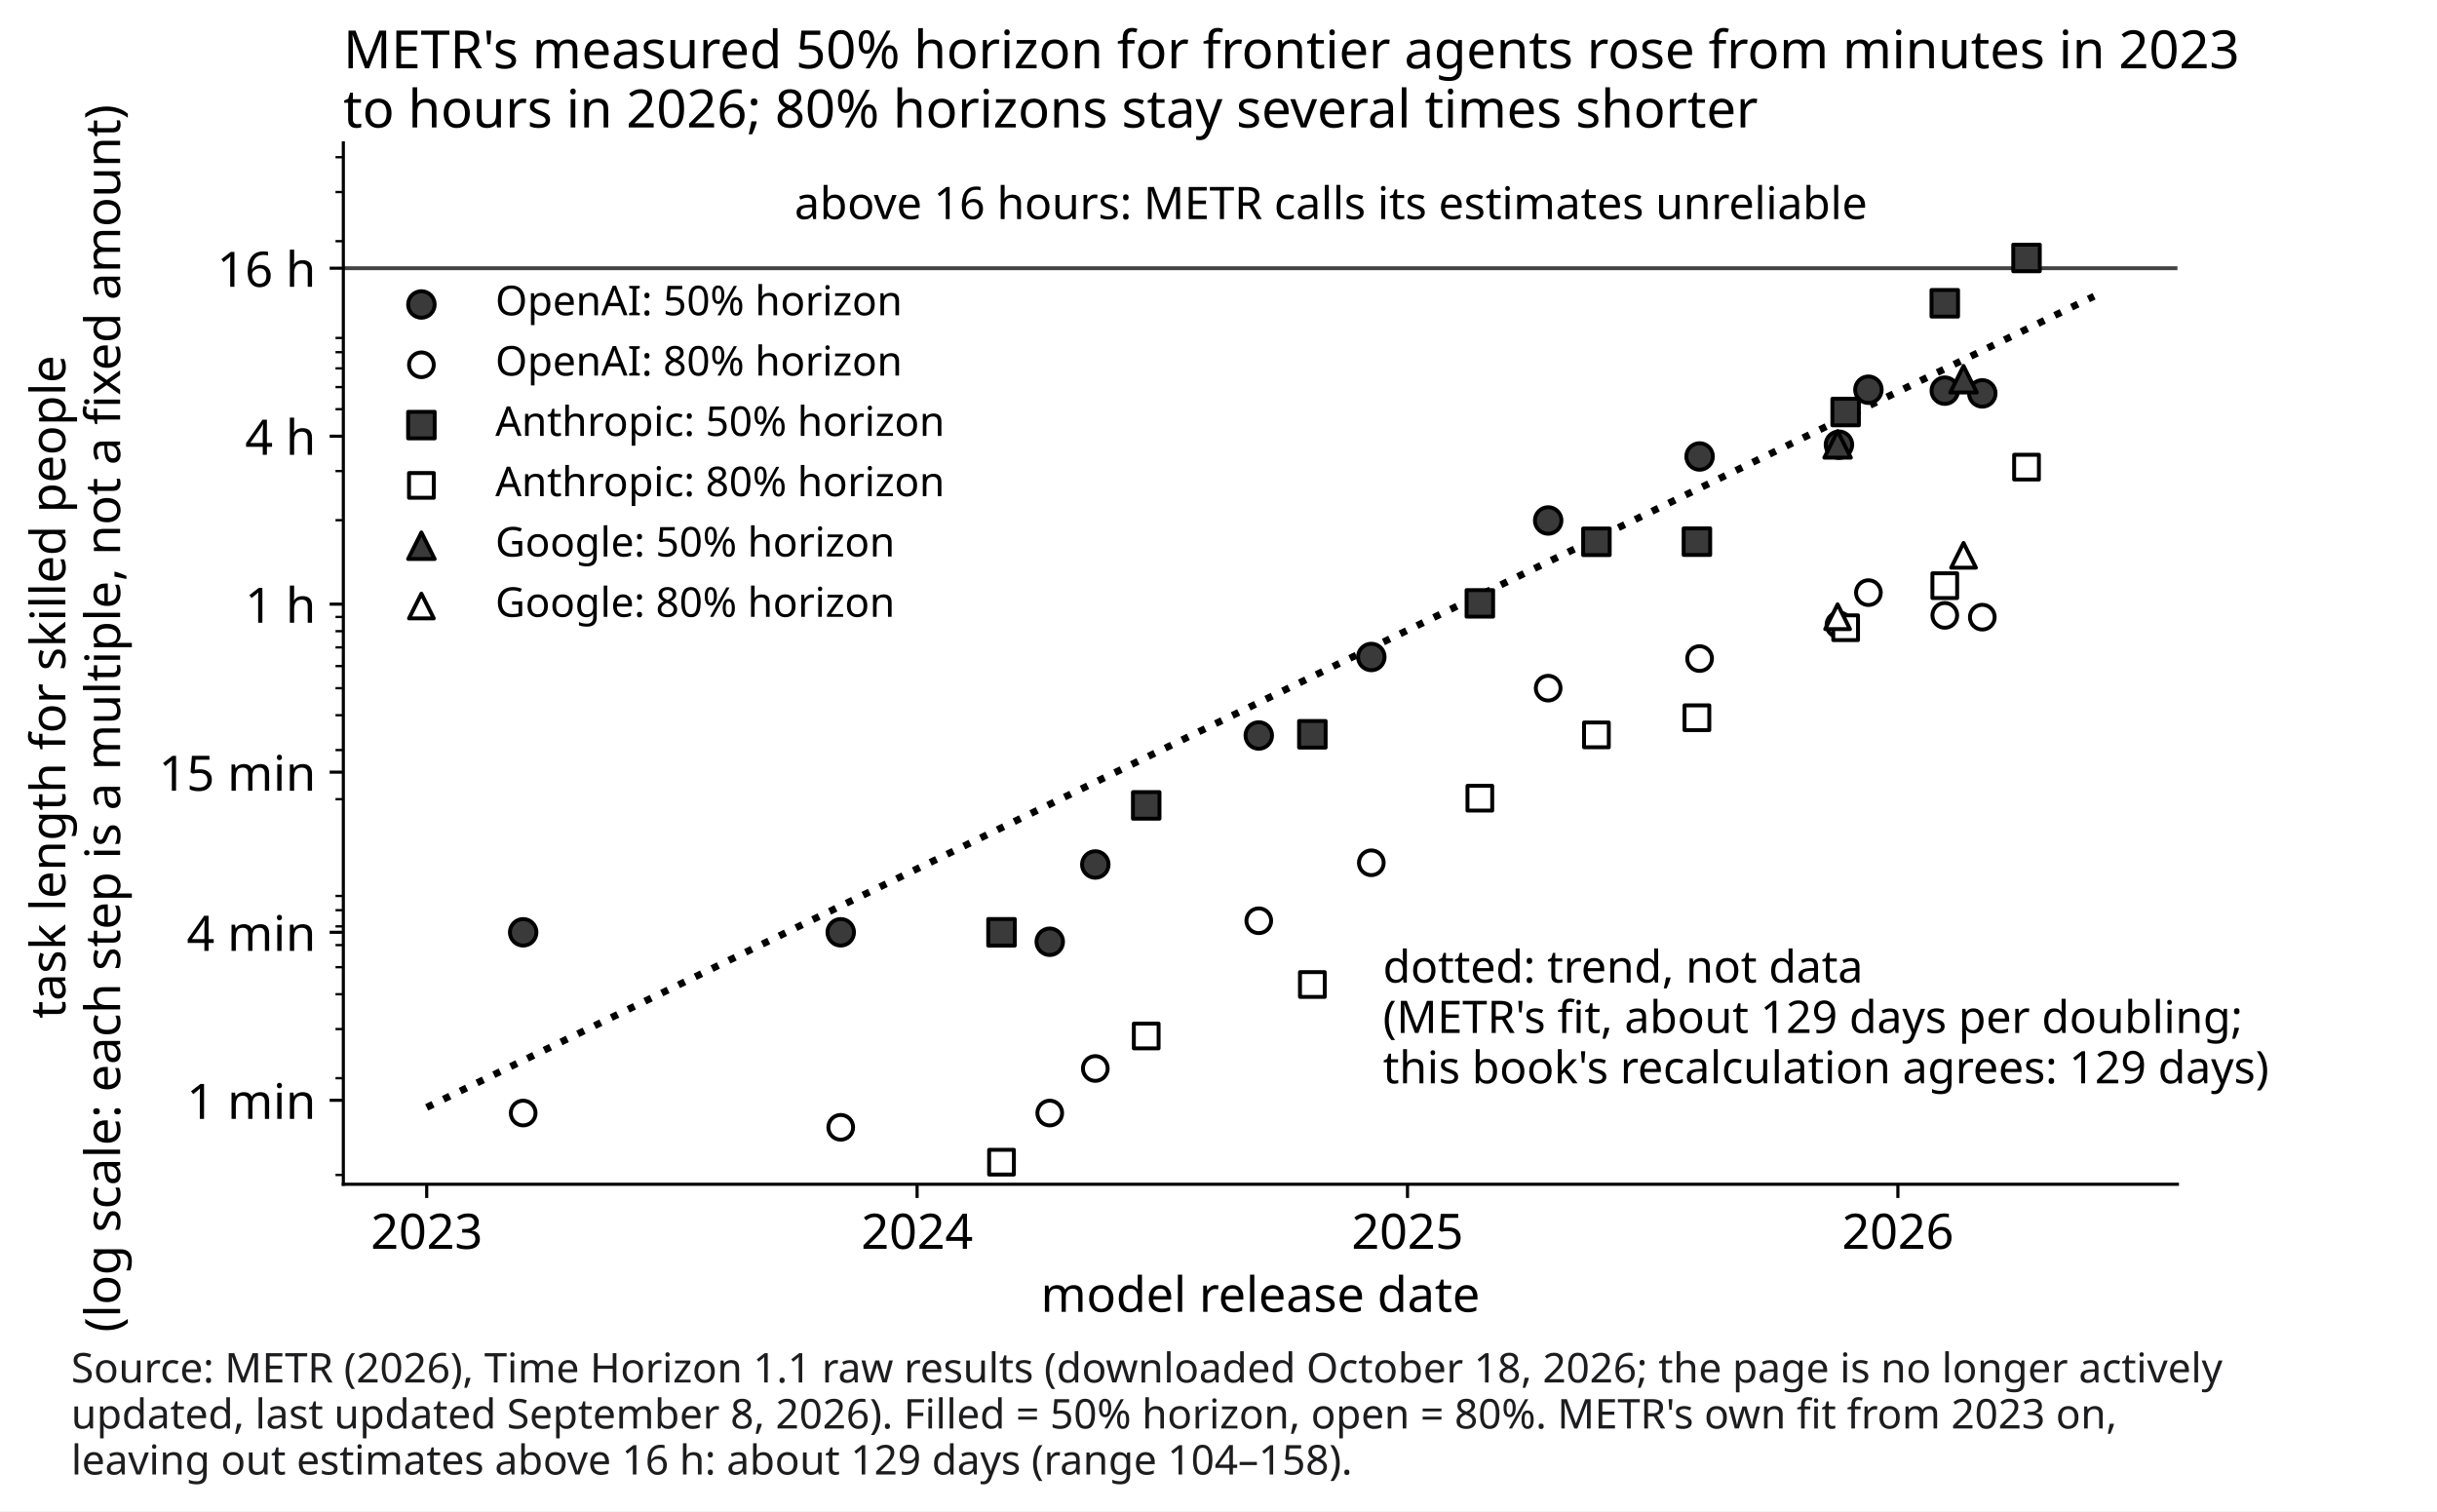
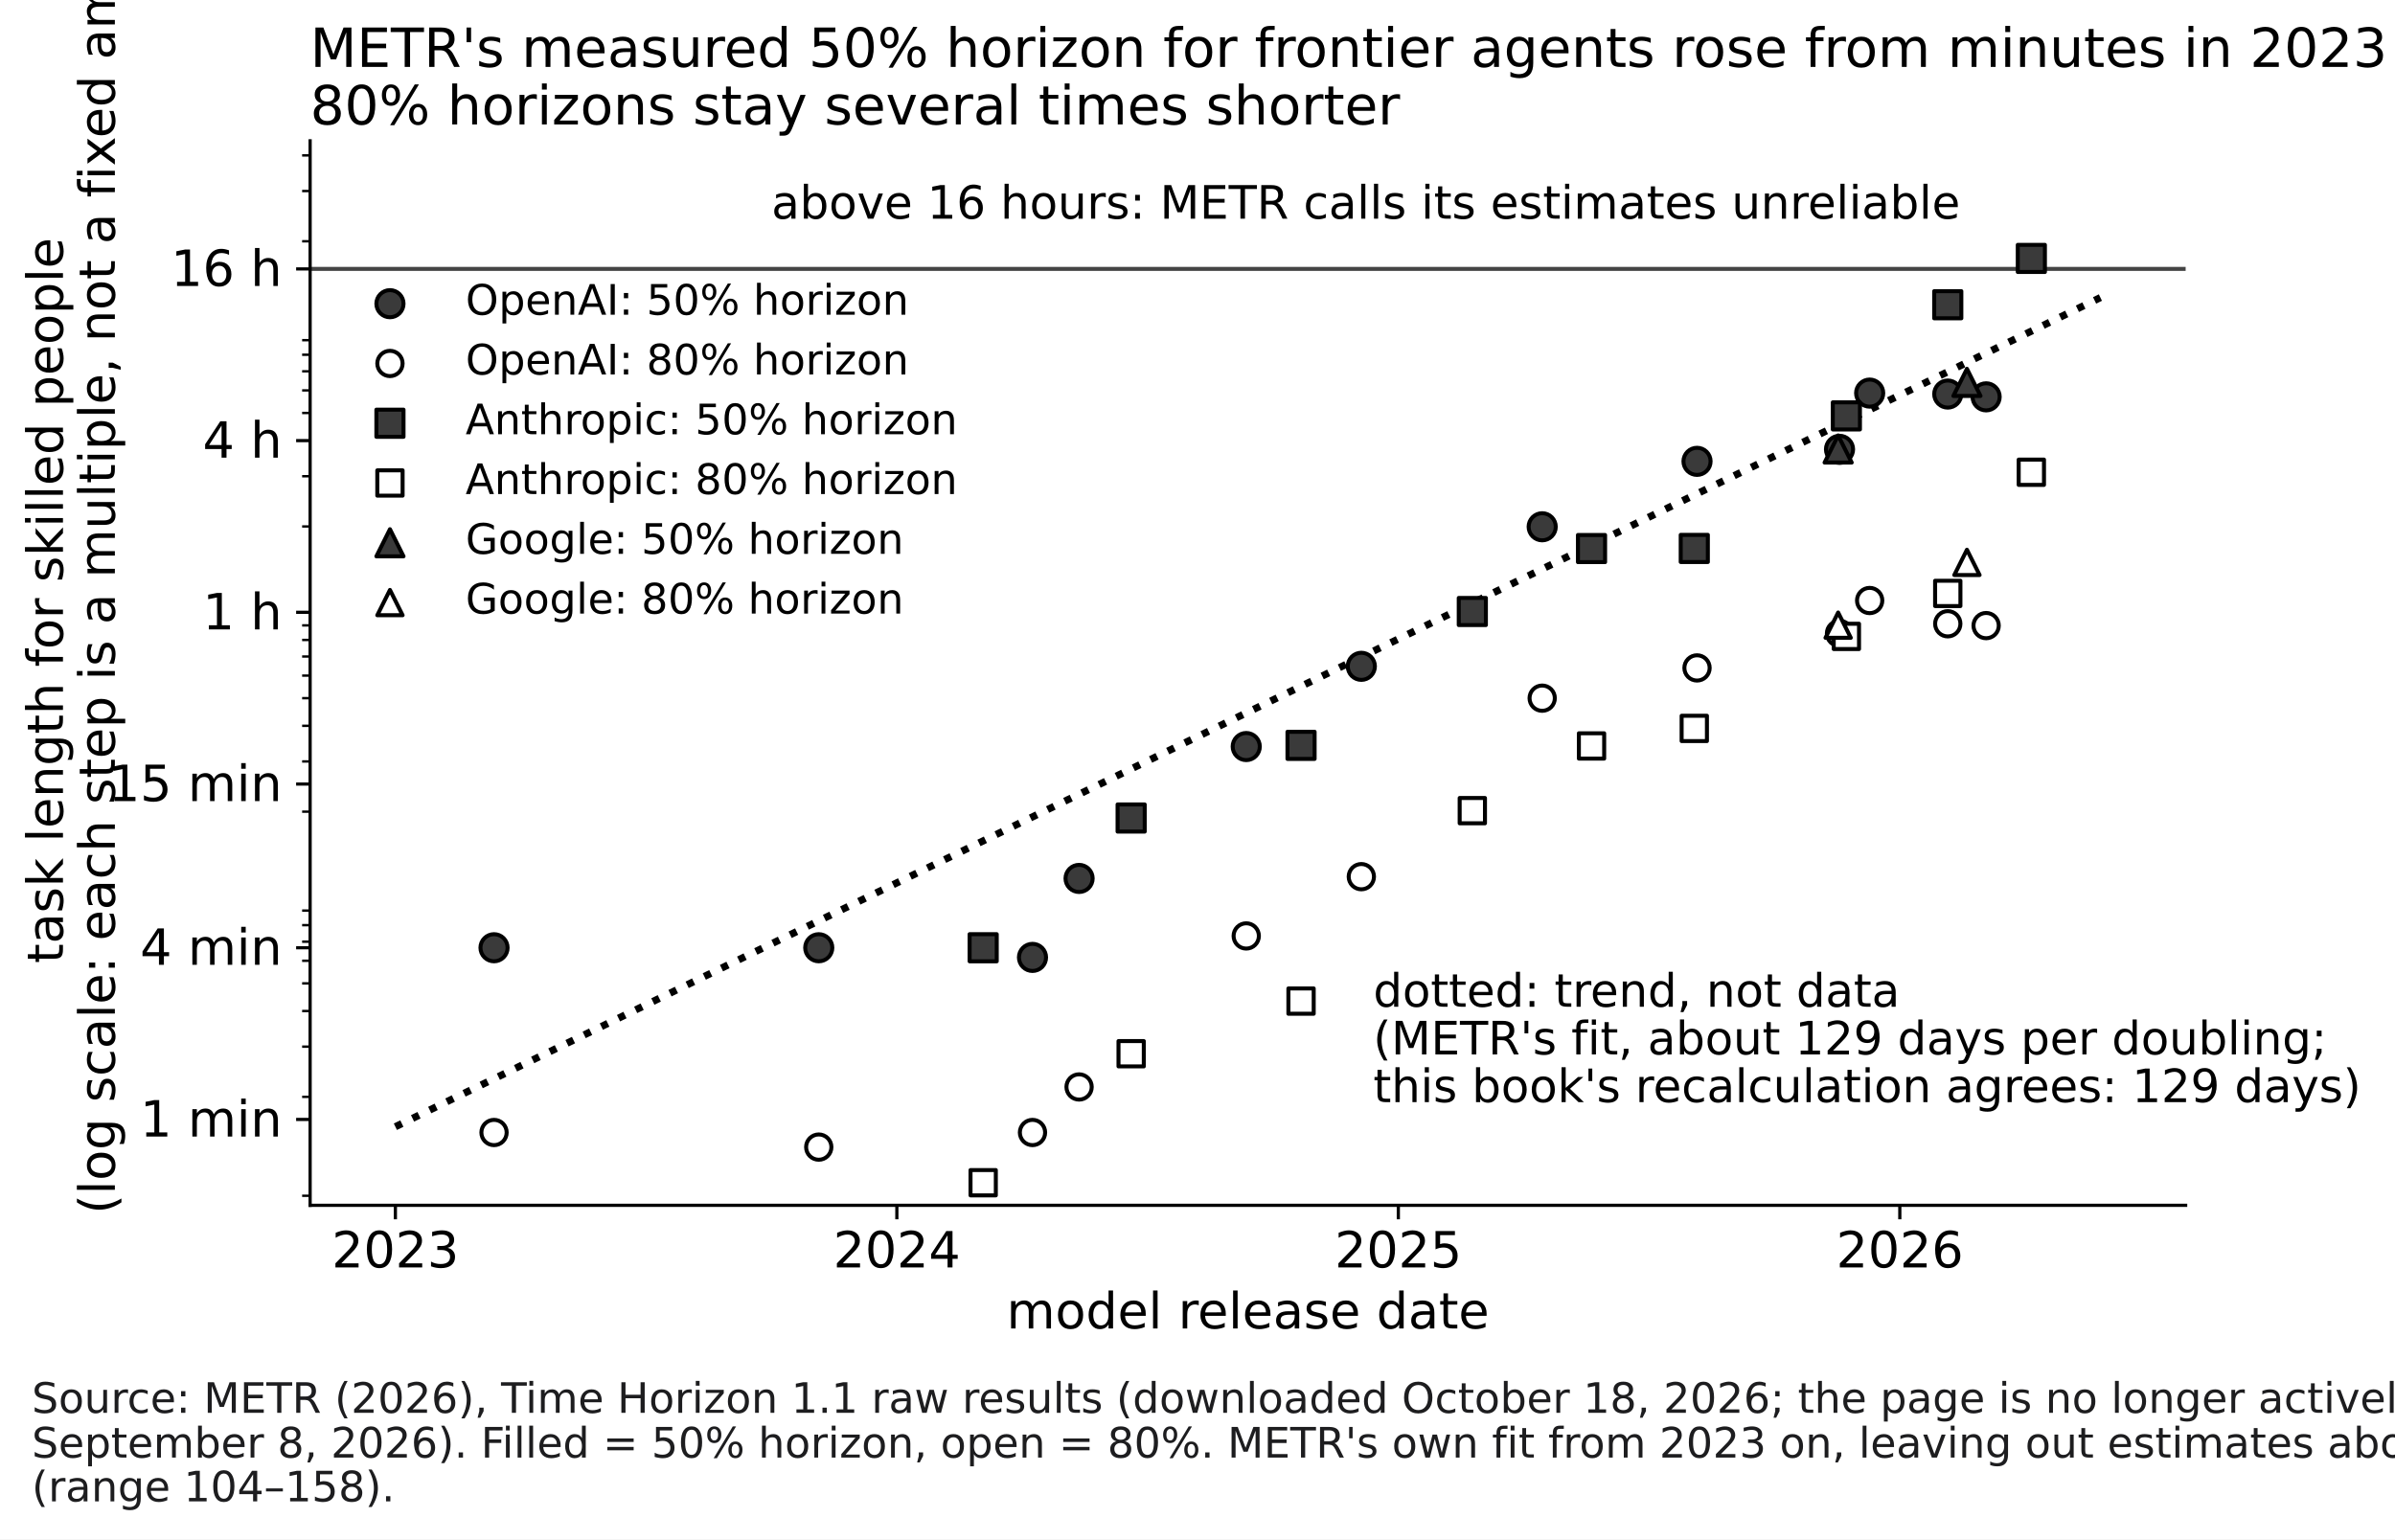
- <svg xmlns="http://www.w3.org/2000/svg" xmlns:xlink="http://www.w3.org/1999/xlink" width="622.804pt" height="386.191pt" viewBox="0 0 622.804 386.191" version="1.1">
+ <svg xmlns="http://www.w3.org/2000/svg" xmlns:xlink="http://www.w3.org/1999/xlink" width="598.545pt" height="384.824pt" viewBox="0 0 598.545 384.824" version="1.1">
  <defs>
    <style type="text/css">*{stroke-linejoin: round; stroke-linecap: butt}</style>
  </defs>
  <g id="figure_1">
    <g id="patch_1">
-       <path d="M 0 386.191  L 622.804 386.191  L 622.804 -0  L 0 -0  z " style="fill: #ffffff" />
+       <path d="M 0 384.824  L 598.545 384.824  L 598.545 0  L 0 0  z " style="fill: #ffffff" />
    </g>
    <g id="axes_1">
      <g id="patch_2">
-         <path d="M 87.744 302.635  L 556.464 302.635  L 556.464 36.523  L 87.744 36.523  z " style="fill: #ffffff" />
+         <path d="M 77.505 301.315  L 546.225 301.315  L 546.225 35.203  L 77.505 35.203  z " style="fill: #ffffff" />
      </g>
      <g id="matplotlib.axis_1">
        <g id="xtick_1">
          <g id="line2d_1">
            <defs>
              <path id="macf88622d7" d="M 0 0  L 0 3.5  " style="stroke: #000000; stroke-width: 0.8" />
            </defs>
            <g>
-               <use xlink:href="#macf88622d7" x="109.05" y="302.635" style="stroke: #000000; stroke-width: 0.8" />
+               <use xlink:href="#macf88622d7" x="98.811" y="301.315" style="stroke: #000000; stroke-width: 0.8" />
            </g>
          </g>
          <g id="text_1">
-             <text style="font: 12.5px 'Source Sans 3', STIXGeneral, sans-serif; text-anchor: middle" x="109.05" y="319.133" transform="rotate(-0 109.0496 319.1334)">2023</text>
+             <text style="font: 12.5px 'Source Sans 3', 'STIXGeneral', 'DejaVu Sans', sans-serif; text-anchor: middle" x="98.811" y="316.852" transform="rotate(-0 98.81053 316.852)">2023</text>
          </g>
        </g>
        <g id="xtick_2">
          <g id="line2d_2">
            <g>
-               <use xlink:href="#macf88622d7" x="234.376" y="302.635" style="stroke: #000000; stroke-width: 0.8" />
+               <use xlink:href="#macf88622d7" x="224.137" y="301.315" style="stroke: #000000; stroke-width: 0.8" />
            </g>
          </g>
          <g id="text_2">
-             <text style="font: 12.5px 'Source Sans 3', STIXGeneral, sans-serif; text-anchor: middle" x="234.376" y="319.133" transform="rotate(-0 234.3758 319.1334)">2024</text>
+             <text style="font: 12.5px 'Source Sans 3', 'STIXGeneral', 'DejaVu Sans', sans-serif; text-anchor: middle" x="224.137" y="316.852" transform="rotate(-0 224.1367 316.852)">2024</text>
          </g>
        </g>
        <g id="xtick_3">
          <g id="line2d_3">
            <g>
-               <use xlink:href="#macf88622d7" x="359.702" y="302.635" style="stroke: #000000; stroke-width: 0.8" />
+               <use xlink:href="#macf88622d7" x="349.463" y="301.315" style="stroke: #000000; stroke-width: 0.8" />
            </g>
          </g>
          <g id="text_3">
-             <text style="font: 12.5px 'Source Sans 3', STIXGeneral, sans-serif; text-anchor: middle" x="359.702" y="319.133" transform="rotate(-0 359.702 319.1334)">2025</text>
+             <text style="font: 12.5px 'Source Sans 3', 'STIXGeneral', 'DejaVu Sans', sans-serif; text-anchor: middle" x="349.463" y="316.852" transform="rotate(-0 349.4629 316.852)">2025</text>
          </g>
        </g>
        <g id="xtick_4">
          <g id="line2d_4">
            <g>
-               <use xlink:href="#macf88622d7" x="485.028" y="302.635" style="stroke: #000000; stroke-width: 0.8" />
+               <use xlink:href="#macf88622d7" x="474.789" y="301.315" style="stroke: #000000; stroke-width: 0.8" />
            </g>
          </g>
          <g id="text_4">
-             <text style="font: 12.5px 'Source Sans 3', STIXGeneral, sans-serif; text-anchor: middle" x="485.028" y="319.133" transform="rotate(-0 485.0282 319.1334)">2026</text>
+             <text style="font: 12.5px 'Source Sans 3', 'STIXGeneral', 'DejaVu Sans', sans-serif; text-anchor: middle" x="474.789" y="316.852" transform="rotate(-0 474.7891 316.852)">2026</text>
          </g>
        </g>
        <g id="text_5">
-           <text style="font: 12.5px 'Source Sans 3', STIXGeneral, sans-serif; text-anchor: middle" x="322.104" y="335.231" transform="rotate(-0 322.1041 335.2311)">model release date</text>
+           <text style="font: 12.5px 'Source Sans 3', 'STIXGeneral', 'DejaVu Sans', sans-serif; text-anchor: middle" x="311.865" y="332.102" transform="rotate(-0 311.8651 332.102)">model release date</text>
        </g>
      </g>
      <g id="matplotlib.axis_2">
        <g id="ytick_1">
          <g id="line2d_5">
            <defs>
              <path id="m16c6811a0e" d="M 0 0  L -3.5 0  " style="stroke: #000000; stroke-width: 0.8" />
            </defs>
            <g>
-               <use xlink:href="#m16c6811a0e" x="87.744" y="281.173" style="stroke: #000000; stroke-width: 0.8" />
+               <use xlink:href="#m16c6811a0e" x="77.505" y="279.852" style="stroke: #000000; stroke-width: 0.8" />
            </g>
          </g>
          <g id="text_6">
-             <text style="font: 12.5px 'Source Sans 3', STIXGeneral, sans-serif; text-anchor: end" x="80.744" y="285.922" transform="rotate(-0 80.74414 285.9216)">1 min</text>
+             <text style="font: 12.5px 'Source Sans 3', 'STIXGeneral', 'DejaVu Sans', sans-serif; text-anchor: end" x="70.505" y="284.121" transform="rotate(-0 70.50508 284.1206)">1 min</text>
          </g>
        </g>
        <g id="ytick_2">
          <g id="line2d_6">
            <g>
-               <use xlink:href="#m16c6811a0e" x="87.744" y="238.247" style="stroke: #000000; stroke-width: 0.8" />
+               <use xlink:href="#m16c6811a0e" x="77.505" y="236.926" style="stroke: #000000; stroke-width: 0.8" />
            </g>
          </g>
          <g id="text_7">
-             <text style="font: 12.5px 'Source Sans 3', STIXGeneral, sans-serif; text-anchor: end" x="80.744" y="242.996" transform="rotate(-0 80.74414 242.9959)">4 min</text>
+             <text style="font: 12.5px 'Source Sans 3', 'STIXGeneral', 'DejaVu Sans', sans-serif; text-anchor: end" x="70.505" y="241.195" transform="rotate(-0 70.50508 241.195)">4 min</text>
          </g>
        </g>
        <g id="ytick_3">
          <g id="line2d_7">
            <g>
-               <use xlink:href="#m16c6811a0e" x="87.744" y="197.32" style="stroke: #000000; stroke-width: 0.8" />
+               <use xlink:href="#m16c6811a0e" x="77.505" y="195.999" style="stroke: #000000; stroke-width: 0.8" />
            </g>
          </g>
          <g id="text_8">
-             <text style="font: 12.5px 'Source Sans 3', STIXGeneral, sans-serif; text-anchor: end" x="80.744" y="202.069" transform="rotate(-0 80.74414 202.0687)">15 min</text>
+             <text style="font: 12.5px 'Source Sans 3', 'STIXGeneral', 'DejaVu Sans', sans-serif; text-anchor: end" x="70.505" y="200.268" transform="rotate(-0 70.50508 200.2677)">15 min</text>
          </g>
        </g>
        <g id="ytick_4">
          <g id="line2d_8">
            <g>
-               <use xlink:href="#m16c6811a0e" x="87.744" y="154.394" style="stroke: #000000; stroke-width: 0.8" />
+               <use xlink:href="#m16c6811a0e" x="77.505" y="153.074" style="stroke: #000000; stroke-width: 0.8" />
            </g>
          </g>
          <g id="text_9">
-             <text style="font: 12.5px 'Source Sans 3', STIXGeneral, sans-serif; text-anchor: end" x="80.744" y="159.143" transform="rotate(-0 80.74414 159.143)">1 h</text>
+             <text style="font: 12.5px 'Source Sans 3', 'STIXGeneral', 'DejaVu Sans', sans-serif; text-anchor: end" x="70.505" y="157.342" transform="rotate(-0 70.50508 157.3421)">1 h</text>
          </g>
        </g>
        <g id="ytick_5">
          <g id="line2d_9">
            <g>
-               <use xlink:href="#m16c6811a0e" x="87.744" y="111.468" style="stroke: #000000; stroke-width: 0.8" />
+               <use xlink:href="#m16c6811a0e" x="77.505" y="110.148" style="stroke: #000000; stroke-width: 0.8" />
            </g>
          </g>
          <g id="text_10">
-             <text style="font: 12.5px 'Source Sans 3', STIXGeneral, sans-serif; text-anchor: end" x="80.744" y="116.217" transform="rotate(-0 80.74414 116.2174)">4 h</text>
+             <text style="font: 12.5px 'Source Sans 3', 'STIXGeneral', 'DejaVu Sans', sans-serif; text-anchor: end" x="70.505" y="114.416" transform="rotate(-0 70.50508 114.4165)">4 h</text>
          </g>
        </g>
        <g id="ytick_6">
          <g id="line2d_10">
            <g>
-               <use xlink:href="#m16c6811a0e" x="87.744" y="68.543" style="stroke: #000000; stroke-width: 0.8" />
+               <use xlink:href="#m16c6811a0e" x="77.505" y="67.222" style="stroke: #000000; stroke-width: 0.8" />
            </g>
          </g>
          <g id="text_11">
-             <text style="font: 12.5px 'Source Sans 3', STIXGeneral, sans-serif; text-anchor: end" x="80.744" y="73.292" transform="rotate(-0 80.74414 73.29176)">16 h</text>
+             <text style="font: 12.5px 'Source Sans 3', 'STIXGeneral', 'DejaVu Sans', sans-serif; text-anchor: end" x="70.505" y="71.491" transform="rotate(-0 70.50508 71.49082)">16 h</text>
          </g>
        </g>
        <g id="ytick_7">
          <g id="line2d_11">
            <defs>
              <path id="mc6a57e831b" d="M 0 0  L -2 0  " style="stroke: #000000; stroke-width: 0.6" />
            </defs>
            <g>
-               <use xlink:href="#mc6a57e831b" x="87.744" y="300.252" style="stroke: #000000; stroke-width: 0.6" />
+               <use xlink:href="#mc6a57e831b" x="77.505" y="298.932" style="stroke: #000000; stroke-width: 0.6" />
            </g>
          </g>
        </g>
        <g id="ytick_8">
          <g id="line2d_12">
            <g>
-               <use xlink:href="#mc6a57e831b" x="87.744" y="275.527" style="stroke: #000000; stroke-width: 0.6" />
+               <use xlink:href="#mc6a57e831b" x="77.505" y="274.207" style="stroke: #000000; stroke-width: 0.6" />
            </g>
          </g>
        </g>
        <g id="ytick_9">
          <g id="line2d_13">
            <g>
-               <use xlink:href="#mc6a57e831b" x="87.744" y="262.972" style="stroke: #000000; stroke-width: 0.6" />
+               <use xlink:href="#mc6a57e831b" x="77.505" y="261.652" style="stroke: #000000; stroke-width: 0.6" />
            </g>
          </g>
        </g>
        <g id="ytick_10">
          <g id="line2d_14">
            <g>
-               <use xlink:href="#mc6a57e831b" x="87.744" y="254.064" style="stroke: #000000; stroke-width: 0.6" />
+               <use xlink:href="#mc6a57e831b" x="77.505" y="252.744" style="stroke: #000000; stroke-width: 0.6" />
            </g>
          </g>
        </g>
        <g id="ytick_11">
          <g id="line2d_15">
            <g>
-               <use xlink:href="#mc6a57e831b" x="87.744" y="247.155" style="stroke: #000000; stroke-width: 0.6" />
+               <use xlink:href="#mc6a57e831b" x="77.505" y="245.834" style="stroke: #000000; stroke-width: 0.6" />
            </g>
          </g>
        </g>
        <g id="ytick_12">
          <g id="line2d_16">
            <g>
-               <use xlink:href="#mc6a57e831b" x="87.744" y="241.509" style="stroke: #000000; stroke-width: 0.6" />
+               <use xlink:href="#mc6a57e831b" x="77.505" y="240.189" style="stroke: #000000; stroke-width: 0.6" />
            </g>
          </g>
        </g>
        <g id="ytick_13">
          <g id="line2d_17">
            <g>
-               <use xlink:href="#mc6a57e831b" x="87.744" y="236.736" style="stroke: #000000; stroke-width: 0.6" />
+               <use xlink:href="#mc6a57e831b" x="77.505" y="235.416" style="stroke: #000000; stroke-width: 0.6" />
            </g>
          </g>
        </g>
        <g id="ytick_14">
          <g id="line2d_18">
            <g>
-               <use xlink:href="#mc6a57e831b" x="87.744" y="232.601" style="stroke: #000000; stroke-width: 0.6" />
+               <use xlink:href="#mc6a57e831b" x="77.505" y="231.281" style="stroke: #000000; stroke-width: 0.6" />
            </g>
          </g>
        </g>
        <g id="ytick_15">
          <g id="line2d_19">
            <g>
-               <use xlink:href="#mc6a57e831b" x="87.744" y="228.954" style="stroke: #000000; stroke-width: 0.6" />
+               <use xlink:href="#mc6a57e831b" x="77.505" y="227.634" style="stroke: #000000; stroke-width: 0.6" />
            </g>
          </g>
        </g>
        <g id="ytick_16">
          <g id="line2d_20">
            <g>
-               <use xlink:href="#mc6a57e831b" x="87.744" y="204.229" style="stroke: #000000; stroke-width: 0.6" />
+               <use xlink:href="#mc6a57e831b" x="77.505" y="202.909" style="stroke: #000000; stroke-width: 0.6" />
            </g>
          </g>
        </g>
        <g id="ytick_17">
          <g id="line2d_21">
            <g>
-               <use xlink:href="#mc6a57e831b" x="87.744" y="191.674" style="stroke: #000000; stroke-width: 0.6" />
+               <use xlink:href="#mc6a57e831b" x="77.505" y="190.354" style="stroke: #000000; stroke-width: 0.6" />
            </g>
          </g>
        </g>
        <g id="ytick_18">
          <g id="line2d_22">
            <g>
-               <use xlink:href="#mc6a57e831b" x="87.744" y="182.766" style="stroke: #000000; stroke-width: 0.6" />
+               <use xlink:href="#mc6a57e831b" x="77.505" y="181.446" style="stroke: #000000; stroke-width: 0.6" />
            </g>
          </g>
        </g>
        <g id="ytick_19">
          <g id="line2d_23">
            <g>
-               <use xlink:href="#mc6a57e831b" x="87.744" y="175.857" style="stroke: #000000; stroke-width: 0.6" />
+               <use xlink:href="#mc6a57e831b" x="77.505" y="174.536" style="stroke: #000000; stroke-width: 0.6" />
            </g>
          </g>
        </g>
        <g id="ytick_20">
          <g id="line2d_24">
            <g>
-               <use xlink:href="#mc6a57e831b" x="87.744" y="170.211" style="stroke: #000000; stroke-width: 0.6" />
+               <use xlink:href="#mc6a57e831b" x="77.505" y="168.891" style="stroke: #000000; stroke-width: 0.6" />
            </g>
          </g>
        </g>
        <g id="ytick_21">
          <g id="line2d_25">
            <g>
-               <use xlink:href="#mc6a57e831b" x="87.744" y="165.438" style="stroke: #000000; stroke-width: 0.6" />
+               <use xlink:href="#mc6a57e831b" x="77.505" y="164.118" style="stroke: #000000; stroke-width: 0.6" />
            </g>
          </g>
        </g>
        <g id="ytick_22">
          <g id="line2d_26">
            <g>
-               <use xlink:href="#mc6a57e831b" x="87.744" y="161.303" style="stroke: #000000; stroke-width: 0.6" />
+               <use xlink:href="#mc6a57e831b" x="77.505" y="159.983" style="stroke: #000000; stroke-width: 0.6" />
            </g>
          </g>
        </g>
        <g id="ytick_23">
          <g id="line2d_27">
            <g>
-               <use xlink:href="#mc6a57e831b" x="87.744" y="157.656" style="stroke: #000000; stroke-width: 0.6" />
+               <use xlink:href="#mc6a57e831b" x="77.505" y="156.336" style="stroke: #000000; stroke-width: 0.6" />
            </g>
          </g>
        </g>
        <g id="ytick_24">
          <g id="line2d_28">
            <g>
-               <use xlink:href="#mc6a57e831b" x="87.744" y="132.931" style="stroke: #000000; stroke-width: 0.6" />
+               <use xlink:href="#mc6a57e831b" x="77.505" y="131.611" style="stroke: #000000; stroke-width: 0.6" />
            </g>
          </g>
        </g>
        <g id="ytick_25">
          <g id="line2d_29">
            <g>
-               <use xlink:href="#mc6a57e831b" x="87.744" y="120.376" style="stroke: #000000; stroke-width: 0.6" />
+               <use xlink:href="#mc6a57e831b" x="77.505" y="119.056" style="stroke: #000000; stroke-width: 0.6" />
            </g>
          </g>
        </g>
        <g id="ytick_26">
          <g id="line2d_30">
            <g>
-               <use xlink:href="#mc6a57e831b" x="87.744" y="104.559" style="stroke: #000000; stroke-width: 0.6" />
+               <use xlink:href="#mc6a57e831b" x="77.505" y="103.238" style="stroke: #000000; stroke-width: 0.6" />
            </g>
          </g>
        </g>
        <g id="ytick_27">
          <g id="line2d_31">
            <g>
-               <use xlink:href="#mc6a57e831b" x="87.744" y="98.913" style="stroke: #000000; stroke-width: 0.6" />
+               <use xlink:href="#mc6a57e831b" x="77.505" y="97.593" style="stroke: #000000; stroke-width: 0.6" />
            </g>
          </g>
        </g>
        <g id="ytick_28">
          <g id="line2d_32">
            <g>
-               <use xlink:href="#mc6a57e831b" x="87.744" y="94.14" style="stroke: #000000; stroke-width: 0.6" />
+               <use xlink:href="#mc6a57e831b" x="77.505" y="92.82" style="stroke: #000000; stroke-width: 0.6" />
            </g>
          </g>
        </g>
        <g id="ytick_29">
          <g id="line2d_33">
            <g>
-               <use xlink:href="#mc6a57e831b" x="87.744" y="90.006" style="stroke: #000000; stroke-width: 0.6" />
+               <use xlink:href="#mc6a57e831b" x="77.505" y="88.685" style="stroke: #000000; stroke-width: 0.6" />
            </g>
          </g>
        </g>
        <g id="ytick_30">
          <g id="line2d_34">
            <g>
-               <use xlink:href="#mc6a57e831b" x="87.744" y="86.358" style="stroke: #000000; stroke-width: 0.6" />
+               <use xlink:href="#mc6a57e831b" x="77.505" y="85.038" style="stroke: #000000; stroke-width: 0.6" />
            </g>
          </g>
        </g>
        <g id="ytick_31">
          <g id="line2d_35">
            <g>
-               <use xlink:href="#mc6a57e831b" x="87.744" y="61.633" style="stroke: #000000; stroke-width: 0.6" />
+               <use xlink:href="#mc6a57e831b" x="77.505" y="60.313" style="stroke: #000000; stroke-width: 0.6" />
            </g>
          </g>
        </g>
        <g id="ytick_32">
          <g id="line2d_36">
            <g>
-               <use xlink:href="#mc6a57e831b" x="87.744" y="49.078" style="stroke: #000000; stroke-width: 0.6" />
+               <use xlink:href="#mc6a57e831b" x="77.505" y="47.758" style="stroke: #000000; stroke-width: 0.6" />
            </g>
          </g>
        </g>
        <g id="ytick_33">
          <g id="line2d_37">
            <g>
-               <use xlink:href="#mc6a57e831b" x="87.744" y="40.17" style="stroke: #000000; stroke-width: 0.6" />
+               <use xlink:href="#mc6a57e831b" x="77.505" y="38.85" style="stroke: #000000; stroke-width: 0.6" />
            </g>
          </g>
        </g>
        <g id="text_12">
-           <text style="font: 12.5px 'Source Sans 3', STIXGeneral, sans-serif" transform="translate(16.69805 260.2805) rotate(-90)">task length for skilled people</text>
-           <text style="font: 12.5px 'Source Sans 3', STIXGeneral, sans-serif" transform="translate(30.69531 340.4143) rotate(-90)">(log scale: each step is a multiple, not a fixed amount)</text>
+           <text style="font: 12.5px 'Source Sans 3', 'STIXGeneral', 'DejaVu Sans', sans-serif" transform="translate(15.73711 240.8224) rotate(-90)">task length for skilled people</text>
+           <text style="font: 12.5px 'Source Sans 3', 'STIXGeneral', 'DejaVu Sans', sans-serif" transform="translate(28.70625 303.4864) rotate(-90)">(log scale: each step is a multiple, not a fixed amount)</text>
        </g>
      </g>
      <g id="line2d_38">
-         <path d="M 109.05 282.988  L 535.159 75.711  " clip-path="url(#pd01418906c)" style="fill: none; stroke-dasharray: 1.8,2.97; stroke-dashoffset: 0; stroke: #000000; stroke-width: 1.8" />
+         <path d="M 98.811 281.667  L 524.92 74.391  " clip-path="url(#p6604c0cf0b)" style="fill: none; stroke-dasharray: 1.8,2.97; stroke-dashoffset: 0; stroke: #000000; stroke-width: 1.8" />
      </g>
      <g id="line2d_39">
-         <path d="M 87.744 68.543  L 556.464 68.543  " clip-path="url(#pd01418906c)" style="fill: none; stroke: #444444; stroke-linecap: square" />
+         <path d="M 77.505 67.222  L 546.225 67.222  " clip-path="url(#p6604c0cf0b)" style="fill: none; stroke: #444444; stroke-linecap: square" />
      </g>
      <g id="patch_3">
-         <path d="M 87.744 302.635  L 87.744 36.523  " style="fill: none; stroke: #000000; stroke-width: 0.8; stroke-linejoin: miter; stroke-linecap: square" />
+         <path d="M 77.505 301.315  L 77.505 35.203  " style="fill: none; stroke: #000000; stroke-width: 0.8; stroke-linejoin: miter; stroke-linecap: square" />
      </g>
      <g id="patch_4">
-         <path d="M 87.744 302.635  L 556.464 302.635  " style="fill: none; stroke: #000000; stroke-width: 0.8; stroke-linejoin: miter; stroke-linecap: square" />
+         <path d="M 77.505 301.315  L 546.225 301.315  " style="fill: none; stroke: #000000; stroke-width: 0.8; stroke-linejoin: miter; stroke-linecap: square" />
      </g>
      <g id="PathCollection_1">
        <defs>
          <path id="m3bed6777e5" d="M 0 3.391  C 0.899 3.391 1.762 3.034 2.398 2.398  C 3.034 1.762 3.391 0.899 3.391 0  C 3.391 -0.899 3.034 -1.762 2.398 -2.398  C 1.762 -3.034 0.899 -3.391 0 -3.391  C -0.899 -3.391 -1.762 -3.034 -2.398 -2.398  C -3.034 -1.762 -3.391 -0.899 -3.391 0  C -3.391 0.899 -3.034 1.762 -2.398 2.398  C -1.762 3.034 -0.899 3.391 0 3.391  z " style="stroke: #000000" />
        </defs>
-         <g clip-path="url(#pd01418906c)">
-           <use xlink:href="#m3bed6777e5" x="133.704" y="238.247" style="fill: #3a3a3a; stroke: #000000" />
-           <use xlink:href="#m3bed6777e5" x="214.858" y="238.247" style="fill: #3a3a3a; stroke: #000000" />
-           <use xlink:href="#m3bed6777e5" x="268.276" y="240.661" style="fill: #3a3a3a; stroke: #000000" />
-           <use xlink:href="#m3bed6777e5" x="279.918" y="220.919" style="fill: #3a3a3a; stroke: #000000" />
-           <use xlink:href="#m3bed6777e5" x="321.693" y="187.951" style="fill: #3a3a3a; stroke: #000000" />
-           <use xlink:href="#m3bed6777e5" x="350.457" y="167.892" style="fill: #3a3a3a; stroke: #000000" />
-           <use xlink:href="#m3bed6777e5" x="395.656" y="133.009" style="fill: #3a3a3a; stroke: #000000" />
-           <use xlink:href="#m3bed6777e5" x="434.35" y="116.653" style="fill: #3a3a3a; stroke: #000000" />
-           <use xlink:href="#m3bed6777e5" x="469.962" y="113.646" style="fill: #3a3a3a; stroke: #000000" />
-           <use xlink:href="#m3bed6777e5" x="477.495" y="99.592" style="fill: #3a3a3a; stroke: #000000" />
-           <use xlink:href="#m3bed6777e5" x="497.013" y="99.83" style="fill: #3a3a3a; stroke: #000000" />
-           <use xlink:href="#m3bed6777e5" x="506.601" y="100.529" style="fill: #3a3a3a; stroke: #000000" />
+         <g clip-path="url(#p6604c0cf0b)">
+           <use xlink:href="#m3bed6777e5" x="123.465" y="236.926" style="fill: #3a3a3a; stroke: #000000" />
+           <use xlink:href="#m3bed6777e5" x="204.619" y="236.926" style="fill: #3a3a3a; stroke: #000000" />
+           <use xlink:href="#m3bed6777e5" x="258.036" y="239.34" style="fill: #3a3a3a; stroke: #000000" />
+           <use xlink:href="#m3bed6777e5" x="269.679" y="219.598" style="fill: #3a3a3a; stroke: #000000" />
+           <use xlink:href="#m3bed6777e5" x="311.454" y="186.63" style="fill: #3a3a3a; stroke: #000000" />
+           <use xlink:href="#m3bed6777e5" x="340.218" y="166.572" style="fill: #3a3a3a; stroke: #000000" />
+           <use xlink:href="#m3bed6777e5" x="385.417" y="131.688" style="fill: #3a3a3a; stroke: #000000" />
+           <use xlink:href="#m3bed6777e5" x="424.111" y="115.332" style="fill: #3a3a3a; stroke: #000000" />
+           <use xlink:href="#m3bed6777e5" x="459.723" y="112.326" style="fill: #3a3a3a; stroke: #000000" />
+           <use xlink:href="#m3bed6777e5" x="467.256" y="98.271" style="fill: #3a3a3a; stroke: #000000" />
+           <use xlink:href="#m3bed6777e5" x="486.774" y="98.51" style="fill: #3a3a3a; stroke: #000000" />
+           <use xlink:href="#m3bed6777e5" x="496.362" y="99.208" style="fill: #3a3a3a; stroke: #000000" />
        </g>
      </g>
      <g id="PathCollection_2">
        <defs>
          <path id="meeaa508e4f" d="M 0 3.162  C 0.839 3.162 1.643 2.829 2.236 2.236  C 2.829 1.643 3.162 0.839 3.162 0  C 3.162 -0.839 2.829 -1.643 2.236 -2.236  C 1.643 -2.829 0.839 -3.162 0 -3.162  C -0.839 -3.162 -1.643 -2.829 -2.236 -2.236  C -2.829 -1.643 -3.162 -0.839 -3.162 0  C -3.162 0.839 -2.829 1.643 -2.236 2.236  C -1.643 2.829 -0.839 3.162 0 3.162  z " style="stroke: #000000" />
        </defs>
-         <g clip-path="url(#pd01418906c)">
-           <use xlink:href="#meeaa508e4f" x="133.704" y="284.435" style="fill: #ffffff; stroke: #000000" />
-           <use xlink:href="#meeaa508e4f" x="214.858" y="288.082" style="fill: #ffffff; stroke: #000000" />
-           <use xlink:href="#meeaa508e4f" x="268.276" y="284.435" style="fill: #ffffff; stroke: #000000" />
-           <use xlink:href="#meeaa508e4f" x="279.918" y="273.049" style="fill: #ffffff; stroke: #000000" />
-           <use xlink:href="#meeaa508e4f" x="321.693" y="235.296" style="fill: #ffffff; stroke: #000000" />
-           <use xlink:href="#meeaa508e4f" x="350.457" y="220.48" style="fill: #ffffff; stroke: #000000" />
-           <use xlink:href="#meeaa508e4f" x="395.656" y="175.857" style="fill: #ffffff; stroke: #000000" />
-           <use xlink:href="#meeaa508e4f" x="434.35" y="168.294" style="fill: #ffffff; stroke: #000000" />
-           <use xlink:href="#meeaa508e4f" x="469.962" y="159.67" style="fill: #ffffff; stroke: #000000" />
-           <use xlink:href="#meeaa508e4f" x="477.495" y="151.443" style="fill: #ffffff; stroke: #000000" />
-           <use xlink:href="#meeaa508e4f" x="497.013" y="157.258" style="fill: #ffffff; stroke: #000000" />
-           <use xlink:href="#meeaa508e4f" x="506.601" y="157.714" style="fill: #ffffff; stroke: #000000" />
+         <g clip-path="url(#p6604c0cf0b)">
+           <use xlink:href="#meeaa508e4f" x="123.465" y="283.114" style="fill: #ffffff; stroke: #000000" />
+           <use xlink:href="#meeaa508e4f" x="204.619" y="286.762" style="fill: #ffffff; stroke: #000000" />
+           <use xlink:href="#meeaa508e4f" x="258.036" y="283.114" style="fill: #ffffff; stroke: #000000" />
+           <use xlink:href="#meeaa508e4f" x="269.679" y="271.728" style="fill: #ffffff; stroke: #000000" />
+           <use xlink:href="#meeaa508e4f" x="311.454" y="233.975" style="fill: #ffffff; stroke: #000000" />
+           <use xlink:href="#meeaa508e4f" x="340.218" y="219.159" style="fill: #ffffff; stroke: #000000" />
+           <use xlink:href="#meeaa508e4f" x="385.417" y="174.536" style="fill: #ffffff; stroke: #000000" />
+           <use xlink:href="#meeaa508e4f" x="424.111" y="166.973" style="fill: #ffffff; stroke: #000000" />
+           <use xlink:href="#meeaa508e4f" x="459.723" y="158.35" style="fill: #ffffff; stroke: #000000" />
+           <use xlink:href="#meeaa508e4f" x="467.256" y="150.122" style="fill: #ffffff; stroke: #000000" />
+           <use xlink:href="#meeaa508e4f" x="486.774" y="155.937" style="fill: #ffffff; stroke: #000000" />
+           <use xlink:href="#meeaa508e4f" x="496.362" y="156.393" style="fill: #ffffff; stroke: #000000" />
        </g>
      </g>
      <g id="PathCollection_3">
        <defs>
          <path id="m00bd87d48a" d="M -3.391 3.391  L 3.391 3.391  L 3.391 -3.391  L -3.391 -3.391  z " style="stroke: #000000" />
        </defs>
-         <g clip-path="url(#pd01418906c)">
-           <use xlink:href="#m00bd87d48a" x="255.948" y="238.247" style="fill: #3a3a3a; stroke: #000000" />
-           <use xlink:href="#m00bd87d48a" x="292.93" y="205.817" style="fill: #3a3a3a; stroke: #000000" />
-           <use xlink:href="#m00bd87d48a" x="335.39" y="187.647" style="fill: #3a3a3a; stroke: #000000" />
-           <use xlink:href="#m00bd87d48a" x="378.193" y="154.188" style="fill: #3a3a3a; stroke: #000000" />
-           <use xlink:href="#m00bd87d48a" x="407.983" y="138.453" style="fill: #3a3a3a; stroke: #000000" />
-           <use xlink:href="#m00bd87d48a" x="433.665" y="138.422" style="fill: #3a3a3a; stroke: #000000" />
-           <use xlink:href="#m00bd87d48a" x="471.674" y="105.29" style="fill: #3a3a3a; stroke: #000000" />
-           <use xlink:href="#m00bd87d48a" x="497.013" y="77.502" style="fill: #3a3a3a; stroke: #000000" />
-           <use xlink:href="#m00bd87d48a" x="517.901" y="65.922" style="fill: #3a3a3a; stroke: #000000" />
+         <g clip-path="url(#p6604c0cf0b)">
+           <use xlink:href="#m00bd87d48a" x="245.709" y="236.926" style="fill: #3a3a3a; stroke: #000000" />
+           <use xlink:href="#m00bd87d48a" x="282.691" y="204.497" style="fill: #3a3a3a; stroke: #000000" />
+           <use xlink:href="#m00bd87d48a" x="325.151" y="186.327" style="fill: #3a3a3a; stroke: #000000" />
+           <use xlink:href="#m00bd87d48a" x="367.954" y="152.868" style="fill: #3a3a3a; stroke: #000000" />
+           <use xlink:href="#m00bd87d48a" x="397.744" y="137.133" style="fill: #3a3a3a; stroke: #000000" />
+           <use xlink:href="#m00bd87d48a" x="423.426" y="137.102" style="fill: #3a3a3a; stroke: #000000" />
+           <use xlink:href="#m00bd87d48a" x="461.435" y="103.969" style="fill: #3a3a3a; stroke: #000000" />
+           <use xlink:href="#m00bd87d48a" x="486.774" y="76.182" style="fill: #3a3a3a; stroke: #000000" />
+           <use xlink:href="#m00bd87d48a" x="507.662" y="64.601" style="fill: #3a3a3a; stroke: #000000" />
        </g>
      </g>
      <g id="PathCollection_4">
        <defs>
          <path id="mafff57f5d9" d="M -3.162 3.162  L 3.162 3.162  L 3.162 -3.162  L -3.162 -3.162  z " style="stroke: #000000" />
        </defs>
-         <g clip-path="url(#pd01418906c)">
-           <use xlink:href="#mafff57f5d9" x="255.948" y="296.99" style="fill: #ffffff; stroke: #000000" />
-           <use xlink:href="#mafff57f5d9" x="292.93" y="264.742" style="fill: #ffffff; stroke: #000000" />
-           <use xlink:href="#mafff57f5d9" x="335.39" y="251.586" style="fill: #ffffff; stroke: #000000" />
-           <use xlink:href="#mafff57f5d9" x="378.193" y="203.972" style="fill: #ffffff; stroke: #000000" />
-           <use xlink:href="#mafff57f5d9" x="407.983" y="187.799" style="fill: #ffffff; stroke: #000000" />
-           <use xlink:href="#mafff57f5d9" x="433.665" y="183.418" style="fill: #ffffff; stroke: #000000" />
-           <use xlink:href="#mafff57f5d9" x="471.674" y="160.413" style="fill: #ffffff; stroke: #000000" />
-           <use xlink:href="#mafff57f5d9" x="497.013" y="149.665" style="fill: #ffffff; stroke: #000000" />
-           <use xlink:href="#mafff57f5d9" x="517.901" y="119.378" style="fill: #ffffff; stroke: #000000" />
+         <g clip-path="url(#p6604c0cf0b)">
+           <use xlink:href="#mafff57f5d9" x="245.709" y="295.669" style="fill: #ffffff; stroke: #000000" />
+           <use xlink:href="#mafff57f5d9" x="282.691" y="263.422" style="fill: #ffffff; stroke: #000000" />
+           <use xlink:href="#mafff57f5d9" x="325.151" y="250.265" style="fill: #ffffff; stroke: #000000" />
+           <use xlink:href="#mafff57f5d9" x="367.954" y="202.652" style="fill: #ffffff; stroke: #000000" />
+           <use xlink:href="#mafff57f5d9" x="397.744" y="186.478" style="fill: #ffffff; stroke: #000000" />
+           <use xlink:href="#mafff57f5d9" x="423.426" y="182.098" style="fill: #ffffff; stroke: #000000" />
+           <use xlink:href="#mafff57f5d9" x="461.435" y="159.093" style="fill: #ffffff; stroke: #000000" />
+           <use xlink:href="#mafff57f5d9" x="486.774" y="148.345" style="fill: #ffffff; stroke: #000000" />
+           <use xlink:href="#mafff57f5d9" x="507.662" y="118.057" style="fill: #ffffff; stroke: #000000" />
        </g>
      </g>
      <g id="PathCollection_5">
        <defs>
          <path id="mf467c6dd3c" d="M 0 -3.391  L -3.391 3.391  L 3.391 3.391  z " style="stroke: #000000" />
        </defs>
-         <g clip-path="url(#pd01418906c)">
-           <use xlink:href="#mf467c6dd3c" x="469.619" y="113.563" style="fill: #3a3a3a; stroke: #000000" />
-           <use xlink:href="#mf467c6dd3c" x="501.807" y="96.907" style="fill: #3a3a3a; stroke: #000000" />
+         <g clip-path="url(#p6604c0cf0b)">
+           <use xlink:href="#mf467c6dd3c" x="459.38" y="112.243" style="fill: #3a3a3a; stroke: #000000" />
+           <use xlink:href="#mf467c6dd3c" x="491.568" y="95.587" style="fill: #3a3a3a; stroke: #000000" />
        </g>
      </g>
      <g id="PathCollection_6">
        <defs>
          <path id="m3cb9ad7635" d="M 0 -3.162  L -3.162 3.162  L 3.162 3.162  z " style="stroke: #000000" />
        </defs>
-         <g clip-path="url(#pd01418906c)">
-           <use xlink:href="#m3cb9ad7635" x="469.619" y="157.599" style="fill: #ffffff; stroke: #000000" />
-           <use xlink:href="#m3cb9ad7635" x="501.807" y="141.908" style="fill: #ffffff; stroke: #000000" />
+         <g clip-path="url(#p6604c0cf0b)">
+           <use xlink:href="#m3cb9ad7635" x="459.38" y="156.279" style="fill: #ffffff; stroke: #000000" />
+           <use xlink:href="#m3cb9ad7635" x="491.568" y="140.587" style="fill: #ffffff; stroke: #000000" />
        </g>
      </g>
      <g id="text_13">
-         <text style="font: 11.5px 'Source Sans 3', STIXGeneral, sans-serif" transform="translate(353.4357 251.0899)">dotted: trend, not data</text>
-         <text style="font: 11.5px 'Source Sans 3', STIXGeneral, sans-serif" transform="translate(353.4357 263.9674)">(METR's fit, about 129 days per doubling;</text>
-         <text style="font: 11.5px 'Source Sans 3', STIXGeneral, sans-serif" transform="translate(353.4357 276.8449)">this book's recalculation agrees: 129 days)</text>
+         <text style="font: 11.5px 'Source Sans 3', 'STIXGeneral', 'DejaVu Sans', sans-serif" transform="translate(343.1966 251.672)">dotted: trend, not data</text>
+         <text style="font: 11.5px 'Source Sans 3', 'STIXGeneral', 'DejaVu Sans', sans-serif" transform="translate(343.1966 263.5928)">(METR's fit, about 129 days per doubling;</text>
+         <text style="font: 11.5px 'Source Sans 3', 'STIXGeneral', 'DejaVu Sans', sans-serif" transform="translate(343.1966 275.5244)">this book's recalculation agrees: 129 days)</text>
      </g>
      <g id="text_14">
-         <text style="font: 11.5px 'Source Sans 3', STIXGeneral, sans-serif; text-anchor: start" x="203.044" y="55.988" transform="rotate(-0 203.0442 55.98779)">above 16 hours: METR calls its estimates unreliable</text>
+         <text style="font: 11.5px 'Source Sans 3', 'STIXGeneral', 'DejaVu Sans', sans-serif; text-anchor: start" x="192.805" y="54.667" transform="rotate(-0 192.8052 54.66732)">above 16 hours: METR calls its estimates unreliable</text>
      </g>
      <g id="text_15">
-         <text style="font: 13.5px 'Source Sans 3', STIXGeneral, sans-serif" transform="translate(87.74414 17.45789)">METR's measured 50% horizon for frontier agents rose from minutes in 2023</text>
-         <text style="font: 13.5px 'Source Sans 3', STIXGeneral, sans-serif" transform="translate(87.74414 32.57494)">to hours in 2026; 80% horizons stay several times shorter</text>
+         <text style="font: 13.5px 'Source Sans 3', 'STIXGeneral', 'DejaVu Sans', sans-serif" transform="translate(77.50508 16.73016)">METR's measured 50% horizon for frontier agents rose from minutes in 2023 to hours in 2026;</text>
+         <text style="font: 13.5px 'Source Sans 3', 'STIXGeneral', 'DejaVu Sans', sans-serif" transform="translate(77.50508 31.10892)">80% horizons stay several times shorter</text>
      </g>
      <g id="legend_1">
        <g id="PathCollection_7">
          <g>
-             <use xlink:href="#m3bed6777e5" x="107.694" y="77.807" style="fill: #3a3a3a; stroke: #000000" />
+             <use xlink:href="#m3bed6777e5" x="97.455" y="75.92" style="fill: #3a3a3a; stroke: #000000" />
          </g>
        </g>
        <g id="text_16">
-           <text style="font: 10.5px 'Source Sans 3', STIXGeneral, sans-serif; text-anchor: start" x="126.594" y="80.563" transform="rotate(-0 126.5941 80.56292)">OpenAI: 50% horizon</text>
+           <text style="font: 10.5px 'Source Sans 3', 'STIXGeneral', 'DejaVu Sans', sans-serif; text-anchor: start" x="116.355" y="78.676" transform="rotate(-0 116.3551 78.67643)">OpenAI: 50% horizon</text>
        </g>
        <g id="PathCollection_8">
          <g>
-             <use xlink:href="#meeaa508e4f" x="107.694" y="93.219" style="fill: #ffffff; stroke: #000000" />
+             <use xlink:href="#meeaa508e4f" x="97.455" y="90.861" style="fill: #ffffff; stroke: #000000" />
          </g>
        </g>
        <g id="text_17">
-           <text style="font: 10.5px 'Source Sans 3', STIXGeneral, sans-serif; text-anchor: start" x="126.594" y="95.975" transform="rotate(-0 126.5941 95.97495)">OpenAI: 80% horizon</text>
+           <text style="font: 10.5px 'Source Sans 3', 'STIXGeneral', 'DejaVu Sans', sans-serif; text-anchor: start" x="116.355" y="93.618" transform="rotate(-0 116.3551 93.61761)">OpenAI: 80% horizon</text>
        </g>
        <g id="PathCollection_9">
          <g>
-             <use xlink:href="#m00bd87d48a" x="107.694" y="108.631" style="fill: #3a3a3a; stroke: #000000" />
+             <use xlink:href="#m00bd87d48a" x="97.455" y="105.803" style="fill: #3a3a3a; stroke: #000000" />
          </g>
        </g>
        <g id="text_18">
-           <text style="font: 10.5px 'Source Sans 3', STIXGeneral, sans-serif; text-anchor: start" x="126.594" y="111.387" transform="rotate(-0 126.5941 111.387)">Anthropic: 50% horizon</text>
+           <text style="font: 10.5px 'Source Sans 3', 'STIXGeneral', 'DejaVu Sans', sans-serif; text-anchor: start" x="116.355" y="108.559" transform="rotate(-0 116.3551 108.5588)">Anthropic: 50% horizon</text>
        </g>
        <g id="PathCollection_10">
          <g>
-             <use xlink:href="#mafff57f5d9" x="107.694" y="124.043" style="fill: #ffffff; stroke: #000000" />
+             <use xlink:href="#mafff57f5d9" x="97.455" y="120.744" style="fill: #ffffff; stroke: #000000" />
          </g>
        </g>
        <g id="text_19">
-           <text style="font: 10.5px 'Source Sans 3', STIXGeneral, sans-serif; text-anchor: start" x="126.594" y="126.799" transform="rotate(-0 126.5941 126.799)">Anthropic: 80% horizon</text>
+           <text style="font: 10.5px 'Source Sans 3', 'STIXGeneral', 'DejaVu Sans', sans-serif; text-anchor: start" x="116.355" y="123.5" transform="rotate(-0 116.3551 123.4999)">Anthropic: 80% horizon</text>
        </g>
        <g id="PathCollection_11">
          <g>
-             <use xlink:href="#mf467c6dd3c" x="107.694" y="139.455" style="fill: #3a3a3a; stroke: #000000" />
+             <use xlink:href="#mf467c6dd3c" x="97.455" y="135.685" style="fill: #3a3a3a; stroke: #000000" />
          </g>
        </g>
        <g id="text_20">
-           <text style="font: 10.5px 'Source Sans 3', STIXGeneral, sans-serif; text-anchor: start" x="126.594" y="142.211" transform="rotate(-0 126.5941 142.211)">Google: 50% horizon</text>
+           <text style="font: 10.5px 'Source Sans 3', 'STIXGeneral', 'DejaVu Sans', sans-serif; text-anchor: start" x="116.355" y="138.441" transform="rotate(-0 116.3551 138.4411)">Google: 50% horizon</text>
        </g>
        <g id="PathCollection_12">
          <g>
-             <use xlink:href="#m3cb9ad7635" x="107.694" y="154.867" style="fill: #ffffff; stroke: #000000" />
+             <use xlink:href="#m3cb9ad7635" x="97.455" y="150.636" style="fill: #ffffff; stroke: #000000" />
          </g>
        </g>
        <g id="text_21">
-           <text style="font: 10.5px 'Source Sans 3', STIXGeneral, sans-serif; text-anchor: start" x="126.594" y="157.623" transform="rotate(-0 126.5941 157.6231)">Google: 80% horizon</text>
+           <text style="font: 10.5px 'Source Sans 3', 'STIXGeneral', 'DejaVu Sans', sans-serif; text-anchor: start" x="116.355" y="153.392" transform="rotate(-0 116.3551 153.3921)">Google: 80% horizon</text>
        </g>
      </g>
    </g>
    <g id="text_22">
-       <text style="fill: #1d1d1f; font: 10.5px 'Source Sans 3', STIXGeneral, sans-serif" transform="translate(18.19214 353.2916)">Source: METR (2026), Time Horizon 1.1 raw results (downloaded October 18, 2026; the page is no longer actively</text>
-       <text style="fill: #1d1d1f; font: 10.5px 'Source Sans 3', STIXGeneral, sans-serif" transform="translate(18.19214 365.0493)">updated, last updated September 8, 2026). Filled = 50% horizon, open = 80%. METR's own fit from 2023 on,</text>
-       <text style="fill: #1d1d1f; font: 10.5px 'Source Sans 3', STIXGeneral, sans-serif" transform="translate(18.19214 376.807)">leaving out estimates above 16 h: about 129 days (range 104–158).</text>
+       <text style="fill: #1d1d1f; font: 10.5px 'Source Sans 3', 'STIXGeneral', 'DejaVu Sans', sans-serif" transform="translate(7.953078 353.1951)">Source: METR (2026), Time Horizon 1.1 raw results (downloaded October 18, 2026; the page is no longer actively updated, last updated</text>
+       <text style="fill: #1d1d1f; font: 10.5px 'Source Sans 3', 'STIXGeneral', 'DejaVu Sans', sans-serif" transform="translate(7.953078 364.3785)">September 8, 2026). Filled = 50% horizon, open = 80%. METR's own fit from 2023 on, leaving out estimates above 16 h: about 129 days</text>
+       <text style="fill: #1d1d1f; font: 10.5px 'Source Sans 3', 'STIXGeneral', 'DejaVu Sans', sans-serif" transform="translate(7.953078 375.3356)">(range 104–158).</text>
    </g>
  </g>
  <defs>
-     <clipPath id="pd01418906c">
-       <rect x="87.744" y="36.523" width="468.72" height="266.112" />
+     <clipPath id="p6604c0cf0b">
+       <rect x="77.505" y="35.203" width="468.72" height="266.112" />
    </clipPath>
  </defs>
</svg>
